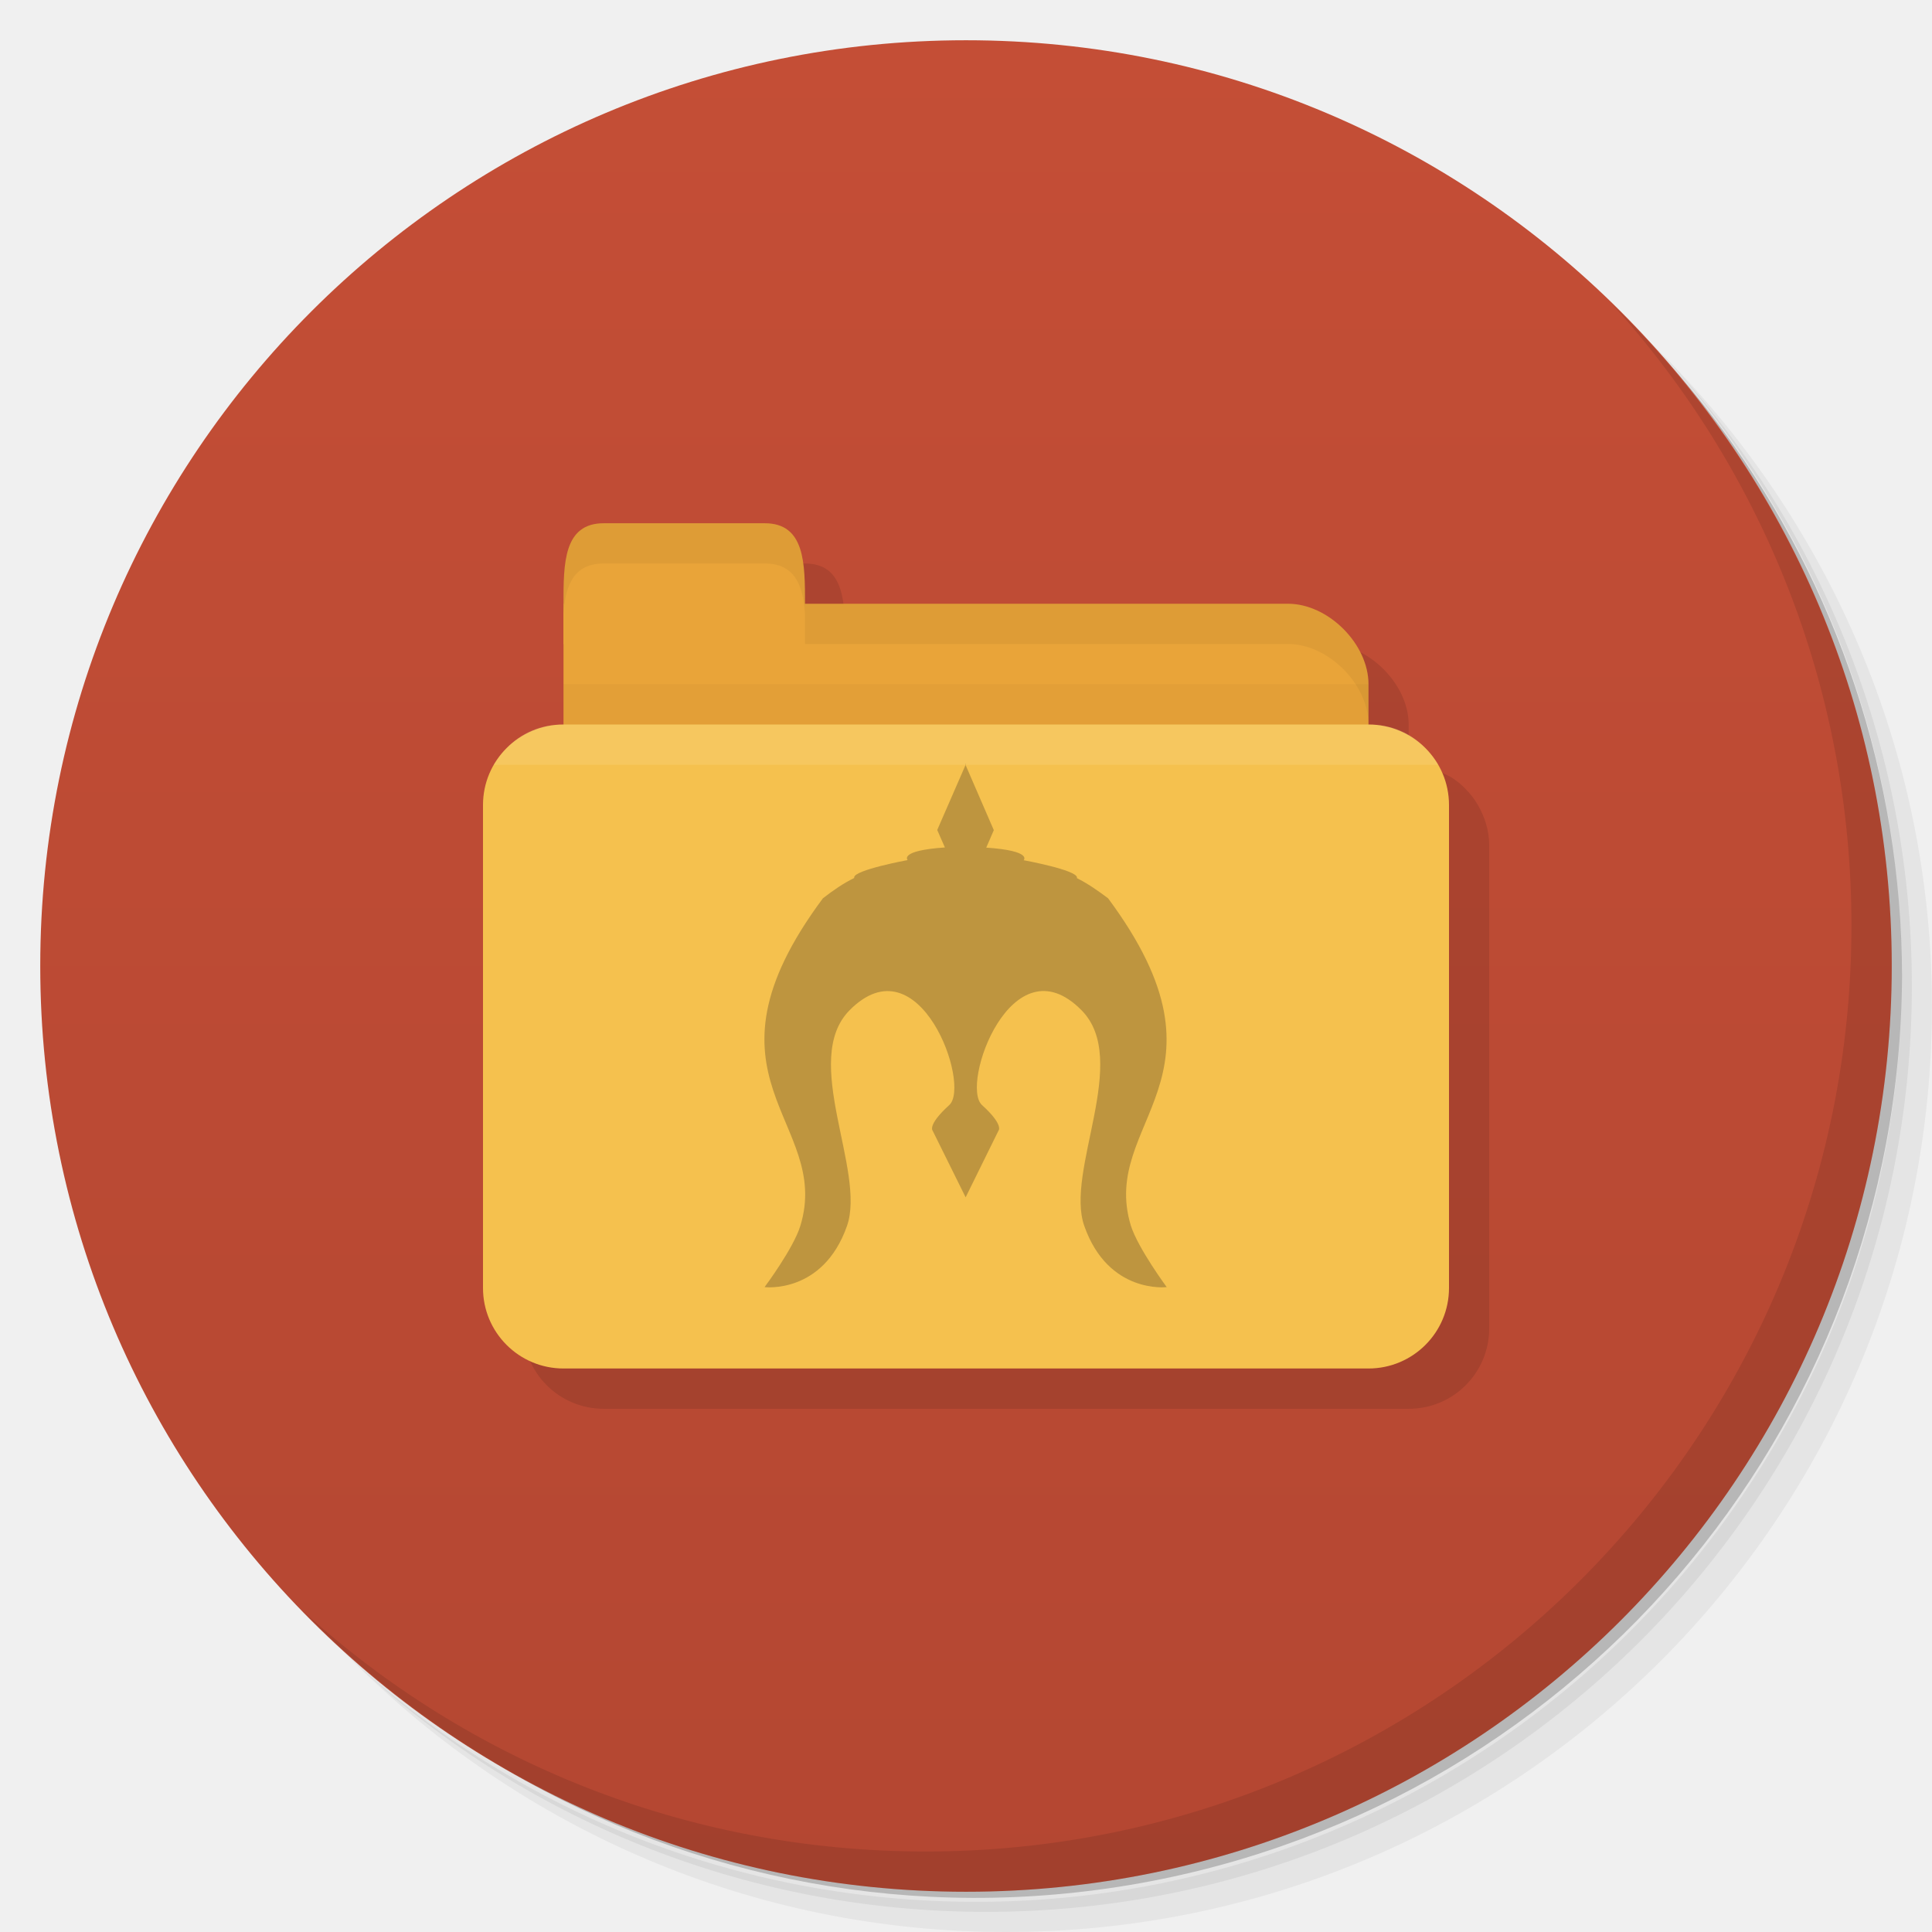
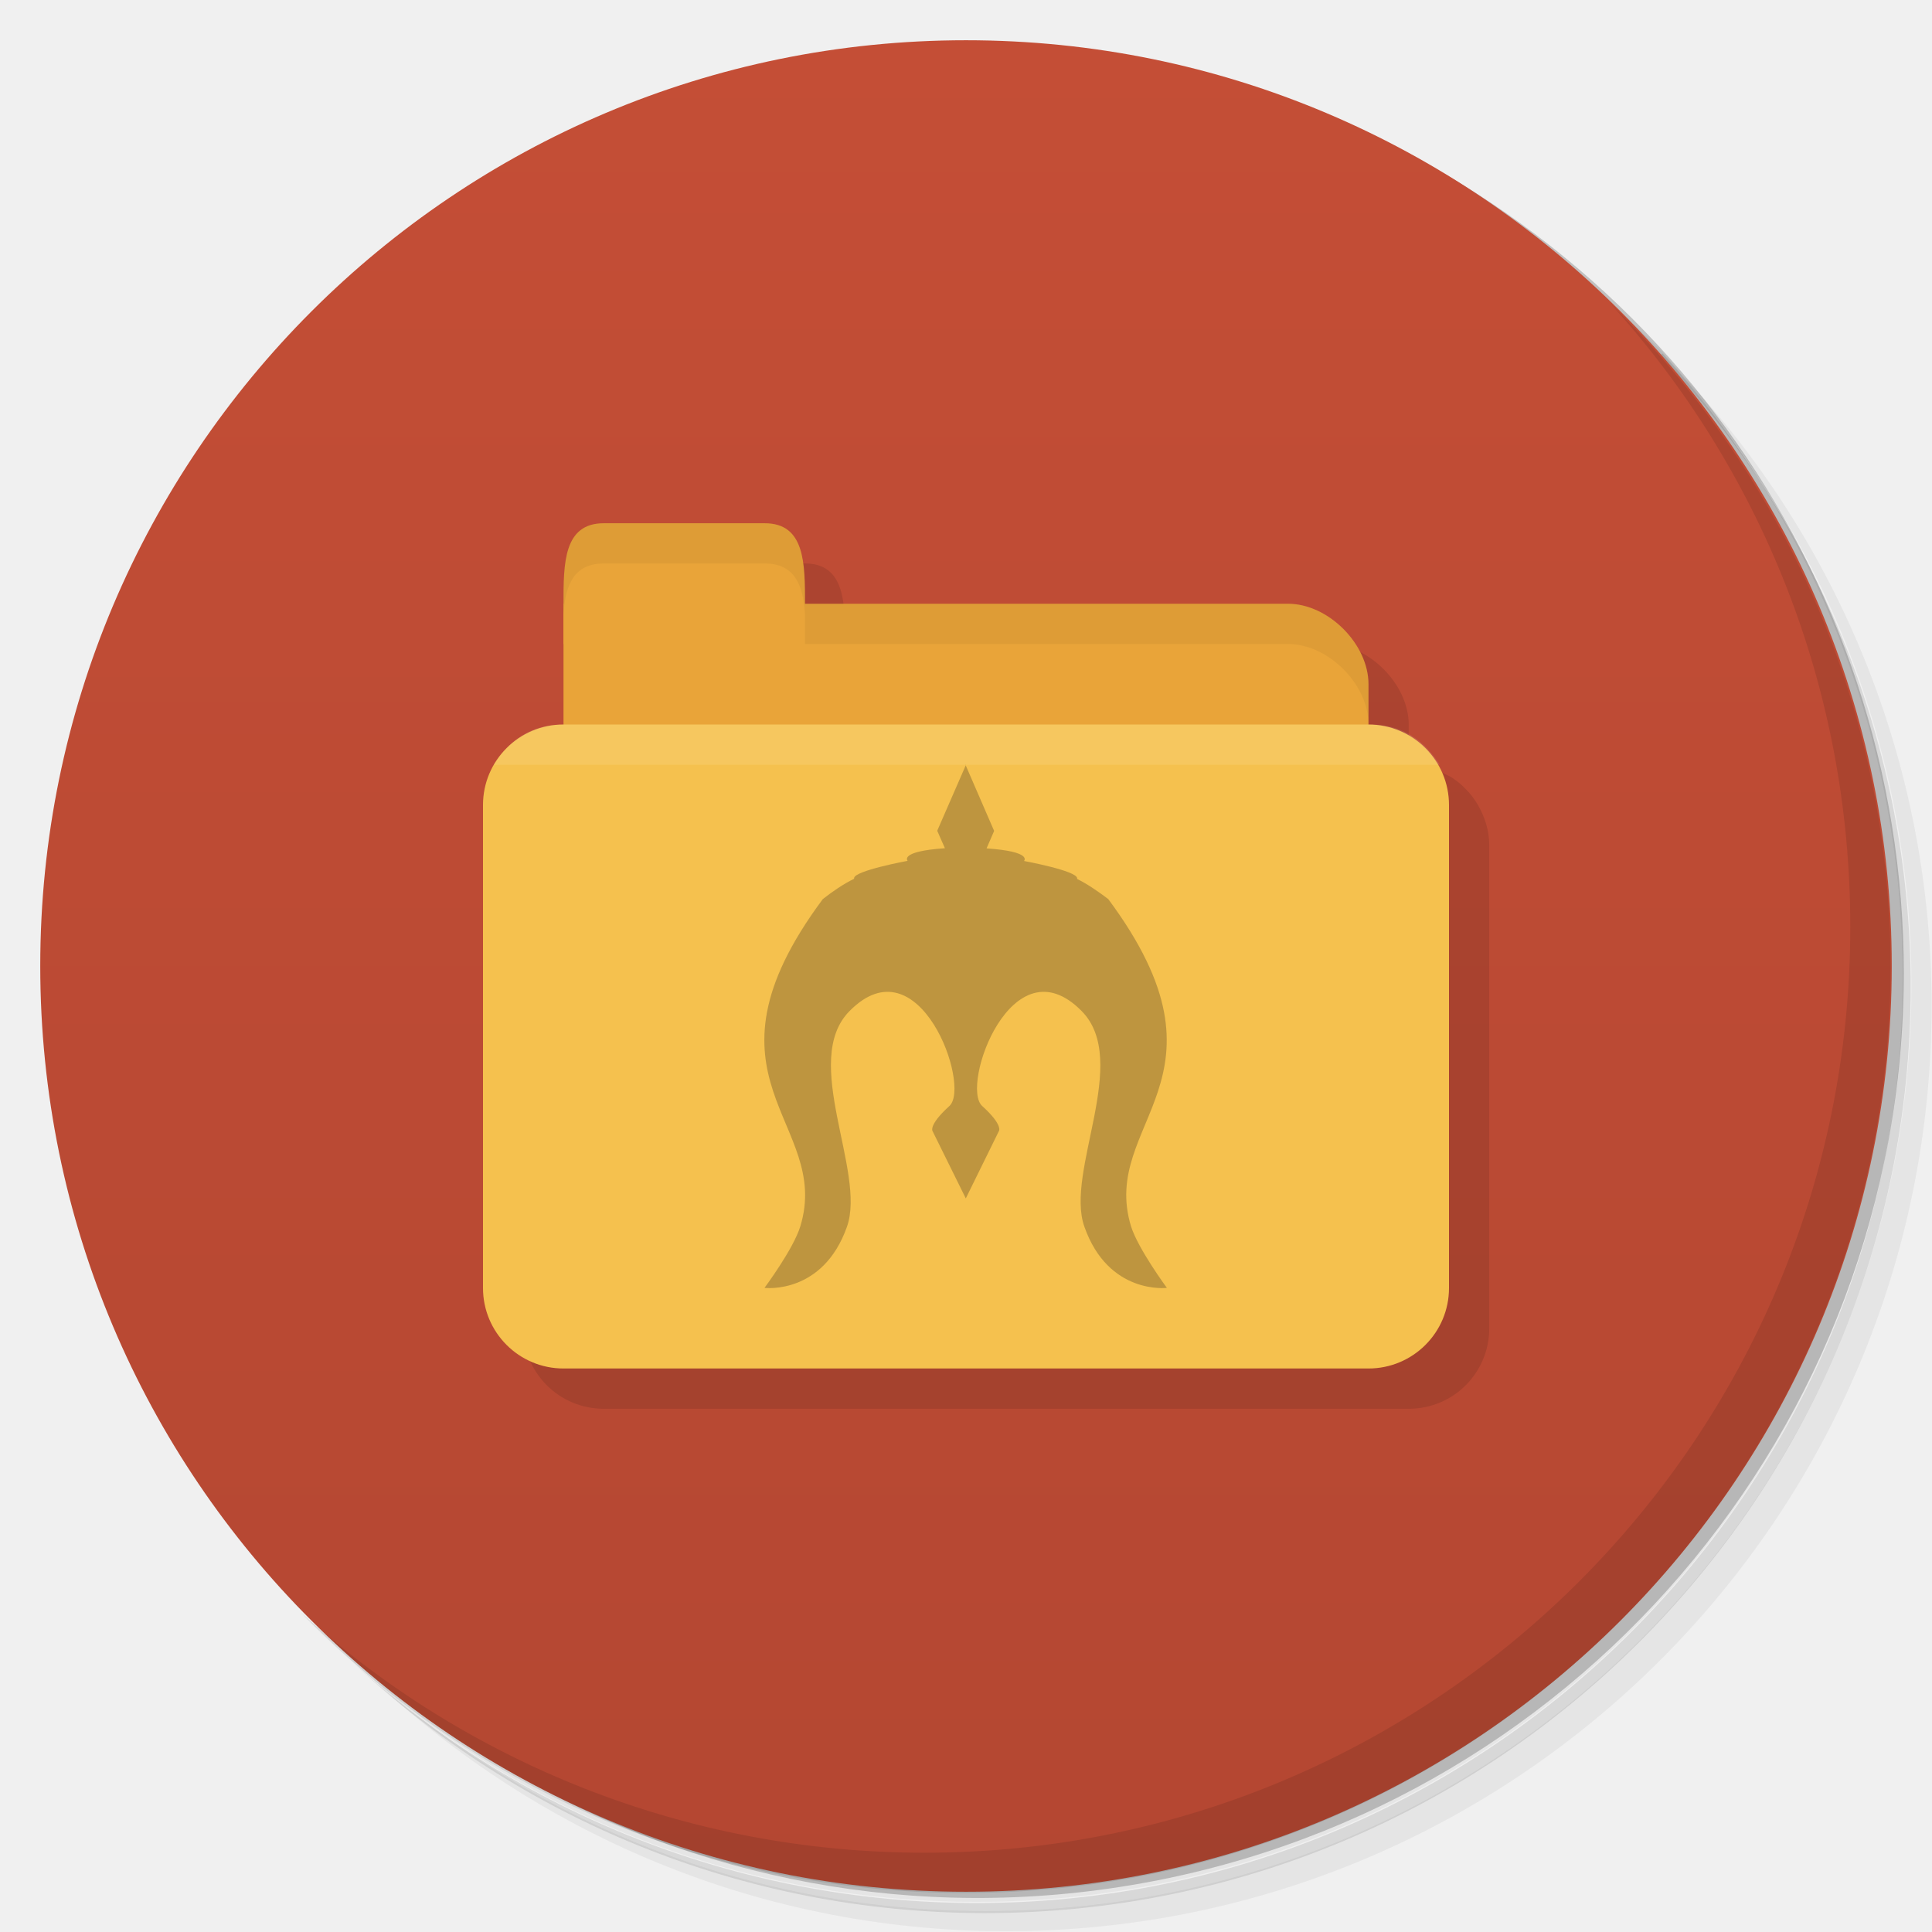
<svg xmlns="http://www.w3.org/2000/svg" version="1.1" viewBox="0 0 48 48">
  <defs>
    <linearGradient id="linearGradient3764" x1="1" x2="47" gradientTransform="matrix(0 -1 1 0 -1.5e-6 48)" gradientUnits="userSpaceOnUse">
      <stop style="stop-color:#b44732" offset="0" />
      <stop style="stop-color:#c44e36" offset="1" />
    </linearGradient>
  </defs>
-   <path d="m36.31 5c5.859 4.062 9.688 10.831 9.688 18.5 0 12.426-10.07 22.5-22.5 22.5-7.669 0-14.438-3.828-18.5-9.688 1.037 1.822 2.306 3.499 3.781 4.969 4.085 3.712 9.514 5.969 15.469 5.969 12.703 0 23-10.298 23-23 0-5.954-2.256-11.384-5.969-15.469-1.469-1.475-3.147-2.744-4.969-3.781zm4.969 3.781c3.854 4.113 6.219 9.637 6.219 15.719 0 12.703-10.297 23-23 23-6.081 0-11.606-2.364-15.719-6.219 4.16 4.144 9.883 6.719 16.219 6.719 12.703 0 23-10.298 23-23 0-6.335-2.575-12.06-6.719-16.219z" style="opacity:.05" />
-   <path d="m41.28 8.781c3.712 4.085 5.969 9.514 5.969 15.469 0 12.703-10.297 23-23 23-5.954 0-11.384-2.256-15.469-5.969 4.113 3.854 9.637 6.219 15.719 6.219 12.703 0 23-10.298 23-23 0-6.081-2.364-11.606-6.219-15.719z" style="opacity:.1" />
-   <path d="m31.25 2.375c8.615 3.154 14.75 11.417 14.75 21.13 0 12.426-10.07 22.5-22.5 22.5-9.708 0-17.971-6.135-21.12-14.75a23 23 0 0 0 44.875-7 23 23 0 0 0-16-21.875z" style="opacity:.2" />
-   <path d="m24 1c12.703 0 23 10.297 23 23s-10.297 23-23 23-23-10.297-23-23 10.297-23 23-23z" style="fill:url(#linearGradient3764)" />
-   <path d="m40.03 7.531c3.712 4.084 5.969 9.514 5.969 15.469 0 12.703-10.297 23-23 23-5.954 0-11.384-2.256-15.469-5.969 4.178 4.291 10.01 6.969 16.469 6.969 12.703 0 23-10.298 23-23 0-6.462-2.677-12.291-6.969-16.469z" style="opacity:.1" />
-   <path d="m16 14-3.001 19.001c0 1.108 0.892 2 2 2h20c1.108 0 2-0.892 2-2v-12c0-0.366-0.111-0.705-0.281-1-0.087-0.151-0.19-0.284-0.313-0.406-0.105-0.111-0.218-0.198-0.344-0.281-0.058-0.036-0.125-0.063-0.188-0.094-0.053-0.026-0.1-0.072-0.156-0.094-0.052-0.02-0.103-0.047-0.156-0.063-0.171-0.047-0.355-0.063-0.563-0.063v-1c0-1-1-2-2-2h-12c0-1 0-2-1-2z" style="fill-opacity:.102" />
-   <path d="m15 15h17c1 0 2 1 2 2v4c0 1.108-0.446 2-1 2h-18c-0.554 0-1-0.892-1-2v-6z" style="fill:#e9a439" />
-   <path d="m14 17v5h20v-5z" style="opacity:.03" />
+   <path d="m36.3 5c5.86 4.06 9.69 10.8 9.69 18.5 0 12.4-10.1 22.5-22.5 22.5-7.67 0-14.4-3.83-18.5-9.69 1.04 1.82 2.31 3.5 3.78 4.97 4.08 3.71 9.51 5.97 15.5 5.97 12.7 0 23-10.3 23-23 0-5.95-2.26-11.4-5.97-15.5-1.47-1.48-3.15-2.74-4.97-3.78zm4.97 3.78c3.85 4.11 6.22 9.64 6.22 15.7 0 12.7-10.3 23-23 23-6.08 0-11.6-2.36-15.7-6.22 4.16 4.14 9.88 6.72 16.2 6.72 12.7 0 23-10.3 23-23 0-6.34-2.58-12.1-6.72-16.2z" style="opacity:.05" />
+   <path d="m41.3 8.78c3.71 4.08 5.97 9.51 5.97 15.5 0 12.7-10.3 23-23 23-5.95 0-11.4-2.26-15.5-5.97 4.11 3.85 9.64 6.22 15.7 6.22 12.7 0 23-10.3 23-23 0-6.08-2.36-11.6-6.22-15.7z" style="opacity:.1" />
+   <path d="m31.2 2.38c8.62 3.15 14.8 11.4 14.8 21.1 0 12.4-10.1 22.5-22.5 22.5-9.71 0-18-6.14-21.1-14.8a23 23 0 0 0 44.9-7 23 23 0 0 0-16-21.9z" style="opacity:.2" />
+   <path d="m24 1c12.7 0 23 10.3 23 23s-10.3 23-23 23-23-10.3-23-23 10.3-23 23-23z" style="fill:url(#linearGradient3764)" />
+   <path d="m40 7.53c3.71 4.08 5.97 9.51 5.97 15.5 0 12.7-10.3 23-23 23-5.95 0-11.4-2.26-15.5-5.97 4.18 4.29 10 6.97 16.5 6.97 12.7 0 23-10.3 23-23 0-6.46-2.68-12.3-6.97-16.5z" style="opacity:.1" />
+   <path d="m16 14-3 19c0 1.11 0.892 2 2 2h20c1.11 0 2-0.892 2-2v-12c0-0.366-0.111-0.705-0.281-1-0.087-0.151-0.19-0.284-0.313-0.406-0.105-0.111-0.218-0.198-0.344-0.281-0.058-0.036-0.125-0.063-0.188-0.094-0.053-0.026-0.1-0.072-0.156-0.094-0.052-0.02-0.103-0.047-0.156-0.063-0.171-0.047-0.355-0.063-0.563-0.063v-1c0-1-1-2-2-2h-12c0-1 0-2-1-2z" style="fill-opacity:.102" />
+   <path d="m15 15h17c1 0 2 1 2 2v4c0 1.11-0.446 2-1 2h-18c-0.554 0-1-0.892-1-2v-6z" style="fill:#e9a439" />
  <rect x="12" y="18" width="24" height="16" rx="2" style="fill:#f5c14e" />
  <path d="m14 16v-1c0-1 0-2 1-2h4c1 0 1 1 1 2v1z" style="fill:#e9a439" />
-   <path d="m20 15v1h1 11c1 0 2 1 2 2v-1c0-1-1-2-2-2h-11z" style="opacity:.05" />
+   <path d="m20 15v1h12c1 0 2 1 2 2v-1c0-1-1-2-2-2h-11z" style="opacity:.05" />
  <path d="m15 13c-1 0-1 1-1 2v0.25c0.047-0.703 0.25-1.25 1-1.25h4c0.75 0 0.953 0.547 1 1.25v-0.25c0-1 0-2-1-2h-4z" style="opacity:.05" />
-   <path d="m14 18c-0.831 0-1.347 0.403-1.733 1h23.468c-0.387-0.597-0.904-1-1.734-1z" style="fill:#fff;opacity:.1" />
-   <path d="m24 18.98-0.715 1.641 0.191 0.434c-1.152 0.078-0.926 0.313-0.926 0.313s-1.328 0.246-1.328 0.43v0.016c-0.266 0.129-0.527 0.309-0.777 0.504-3.34 4.488 0.234 5.527-0.559 8.133-0.172 0.566-0.891 1.527-0.891 1.527s1.449 0.18 2.047-1.516c0.484-1.371-1.156-4.129 0.066-5.363 1.734-1.75 3.02 1.855 2.477 2.355-0.551 0.5-0.414 0.637-0.414 0.637l0.82 1.656 0.816-1.656s0.141-0.137-0.41-0.637c-0.547-0.5 0.742-4.109 2.473-2.355 1.227 1.238-0.418 3.992 0.07 5.363 0.598 1.695 2.047 1.516 2.047 1.516s-0.715-0.969-0.891-1.527c-0.793-2.602 2.77-3.641-0.566-8.133-0.25-0.188-0.512-0.371-0.773-0.5v-0.016c0-0.188-1.324-0.43-1.324-0.43s0.227-0.234-0.93-0.313l0.188-0.434-0.711-1.641" style="fill:#3c2f1b;opacity:.3" />
+   <path d="m14 18c-0.831 0-1.35 0.403-1.73 1h23.5c-0.387-0.597-0.904-1-1.73-1z" style="fill:#fff;opacity:.1" />
+   <path d="m24 19-0.715 1.64 0.191 0.434c-1.15 0.078-0.926 0.313-0.926 0.313s-1.33 0.246-1.33 0.43v0.016c-0.266 0.129-0.527 0.309-0.777 0.504-3.34 4.49 0.234 5.53-0.559 8.13-0.172 0.566-0.891 1.53-0.891 1.53s1.45 0.18 2.05-1.52c0.484-1.37-1.16-4.13 0.066-5.36 1.73-1.75 3.02 1.86 2.48 2.36-0.551 0.5-0.414 0.637-0.414 0.637l0.82 1.66 0.816-1.66s0.141-0.137-0.41-0.637c-0.547-0.5 0.742-4.11 2.47-2.36 1.23 1.24-0.418 3.99 0.07 5.36 0.598 1.7 2.05 1.52 2.05 1.52s-0.715-0.969-0.891-1.53c-0.793-2.6 2.77-3.64-0.566-8.13-0.25-0.188-0.512-0.371-0.773-0.5v-0.016c0-0.188-1.32-0.43-1.32-0.43s0.227-0.234-0.93-0.313l0.188-0.434-0.711-1.64" style="fill:#3c2f1b;opacity:.3" />
</svg>
